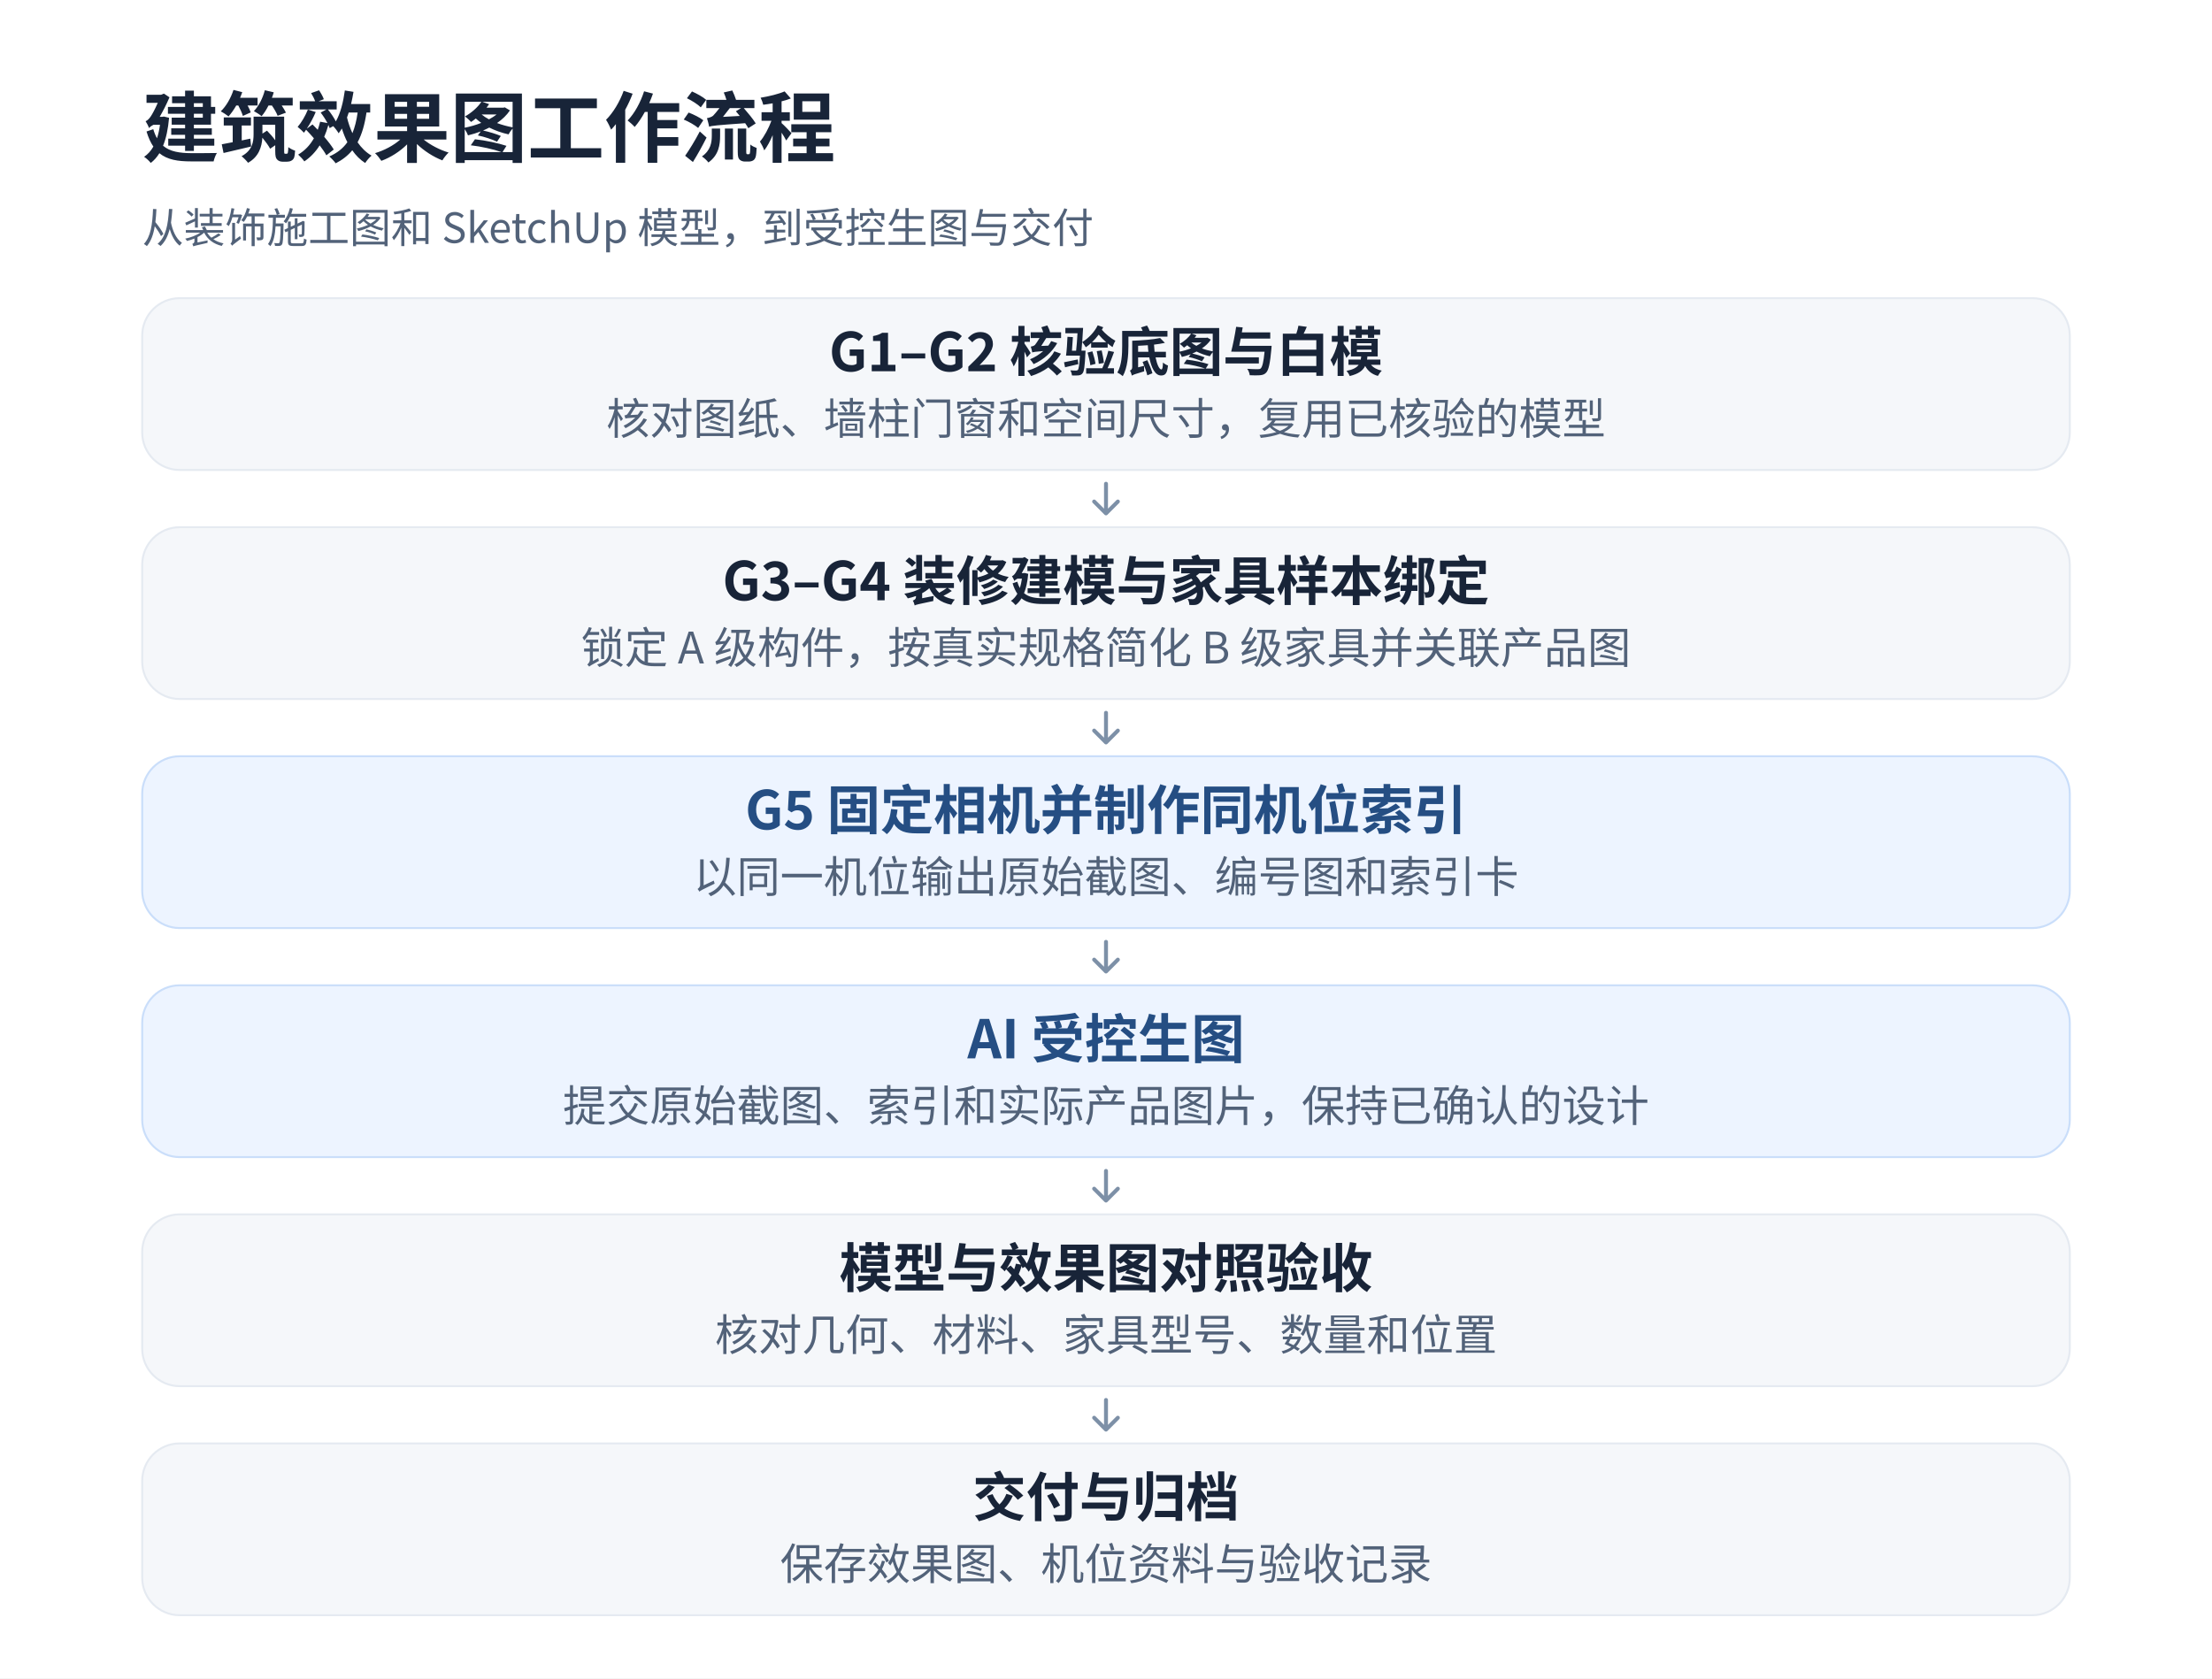
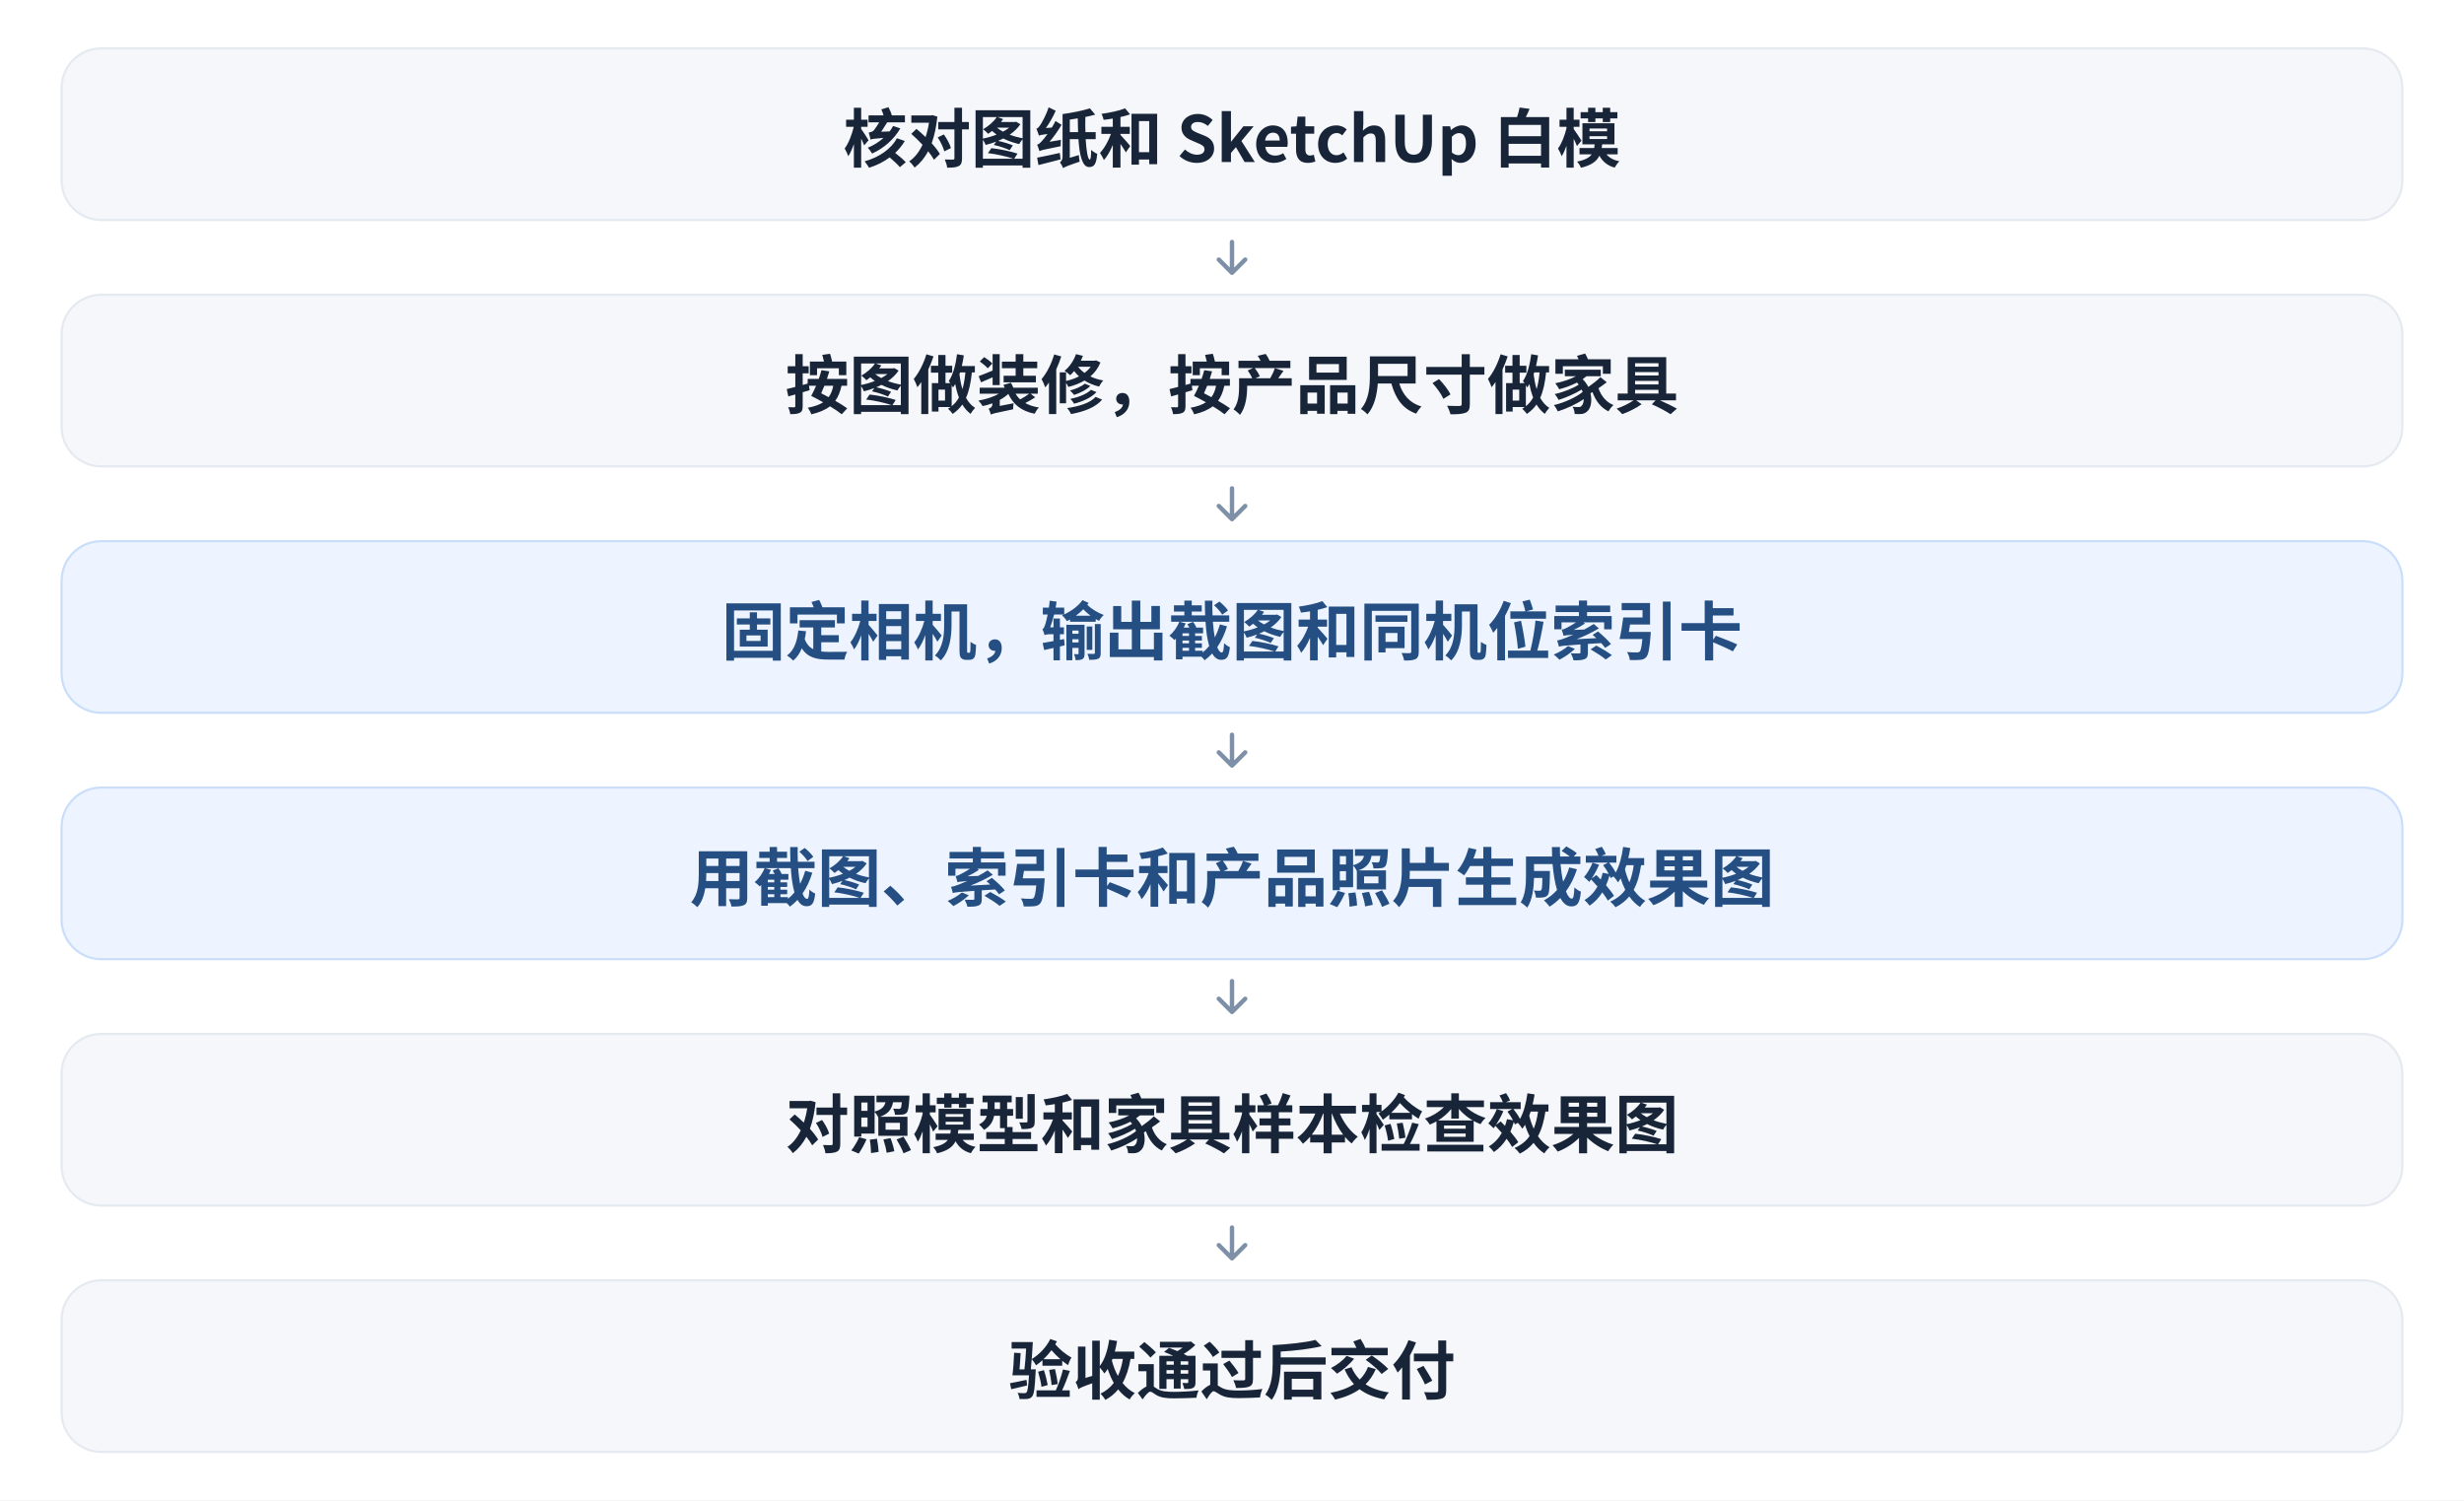
- <svg xmlns="http://www.w3.org/2000/svg" width="1120" height="850" viewBox="0 0 1120 850" role="img" aria-labelledby="title">
-   <rect width="1120" height="850" fill="#FFFFFF" />
-   <g font-family="'Microsoft YaHei', 'PingFang SC', 'Noto Sans CJK SC', 'Source Han Sans SC', sans-serif">
-     <text x="72" y="79" fill="#182438" font-size="39" font-weight="700">建筑效果图工作流程</text>
-     <text x="72" y="123" fill="#526279" font-size="21">从装饰施工图和 SketchUp 模型，到受控生图与交付</text>
-     <g text-anchor="middle">
-       <rect x="72" y="151" width="976" height="87" rx="19" fill="#F5F7FA" stroke="#E5EAF1" />
-       <text x="560" y="188" fill="#182438" font-size="27" font-weight="700">G1–G2  核验底图与白模</text>
-       <text x="560" y="220" fill="#526279" font-size="22">核对图纸、墙柱门窗和空间尺寸，复用已核验的模型</text>
-       <path d="M560 245v15m-6-6 6 6 6-6" fill="none" stroke="#7D90A7" stroke-width="2" stroke-linecap="round" stroke-linejoin="round" />
-       <rect x="72" y="267" width="976" height="87" rx="19" fill="#F5F7FA" stroke="#E5EAF1" />
-       <text x="560" y="304" fill="#182438" font-size="27" font-weight="700">G3–G4  装修建模与家具样本绑定</text>
-       <text x="560" y="336" fill="#526279" font-size="22">锁定 A 级构件，按真实规格简化 B 级家具并关联产品图</text>
-       <path d="M560 361v15m-6-6 6 6 6-6" fill="none" stroke="#7D90A7" stroke-width="2" stroke-linecap="round" stroke-linejoin="round" />
-       <rect x="72" y="383" width="976" height="87" rx="19" fill="#EDF4FF" stroke="#CADEFA" />
-       <text x="560" y="420" fill="#254E83" font-size="27" font-weight="700">G5  固定相机并制作同机位索引</text>
-       <text x="560" y="452" fill="#526279" font-size="22">以同一机位输出原始截图、编号图和索引卡</text>
-       <path d="M560 477v15m-6-6 6 6 6-6" fill="none" stroke="#7D90A7" stroke-width="2" stroke-linecap="round" stroke-linejoin="round" />
-       <rect x="72" y="499" width="976" height="87" rx="19" fill="#EDF4FF" stroke="#CADEFA" />
-       <text x="560" y="536" fill="#254E83" font-size="27" font-weight="700">AI 受控生图</text>
-       <text x="560" y="568" fill="#526279" font-size="22">提交原始截图、索引和实际产品图片，保持已确认的设计</text>
-       <path d="M560 593v15m-6-6 6 6 6-6" fill="none" stroke="#7D90A7" stroke-width="2" stroke-linecap="round" stroke-linejoin="round" />
-       <rect x="72" y="615" width="976" height="87" rx="19" fill="#F5F7FA" stroke="#E5EAF1" />
-       <text x="560" y="652" fill="#182438" font-size="27" font-weight="700">模型与效果图对照验收</text>
-       <text x="560" y="684" fill="#526279" font-size="22">核对几何、材料、家具型号、数量和位置</text>
-       <path d="M560 709v15m-6-6 6 6 6-6" fill="none" stroke="#7D90A7" stroke-width="2" stroke-linecap="round" stroke-linejoin="round" />
-       <rect x="72" y="731" width="976" height="87" rx="19" fill="#F5F7FA" stroke="#E5EAF1" />
-       <text x="560" y="768" fill="#182438" font-size="27" font-weight="700">交付与归档</text>
-       <text x="560" y="800" fill="#526279" font-size="22">保存效果图、机位资料与验收记录</text>
-     </g>
+ <svg xmlns="http://www.w3.org/2000/svg" width="1120" height="682" viewBox="0 0 1120 682" role="img" aria-label="建筑效果图工作流程">
+   <rect width="1120" height="682" fill="#FFFFFF" />
+   <g text-anchor="middle" dominant-baseline="central" font-family="'Microsoft YaHei', 'PingFang SC', 'Noto Sans CJK SC', 'Source Han Sans SC', sans-serif" font-size="29" font-weight="700">
+     <rect x="28" y="22" width="1064" height="78" rx="18" fill="#F5F7FA" stroke="#E5EAF1" />
+     <text x="560" y="61" fill="#182438">核对图纸和 SketchUp 白模</text>
+     <path d="M560 110v14m-6-6 6 6 6-6" fill="none" stroke="#7D90A7" stroke-width="2" stroke-linecap="round" stroke-linejoin="round" />
+     <rect x="28" y="134" width="1064" height="78" rx="18" fill="#F5F7FA" stroke="#E5EAF1" />
+     <text x="560" y="173" fill="#182438">按图做装修，按产品尺寸做家具</text>
+     <path d="M560 222v14m-6-6 6 6 6-6" fill="none" stroke="#7D90A7" stroke-width="2" stroke-linecap="round" stroke-linejoin="round" />
+     <rect x="28" y="246" width="1064" height="78" rx="18" fill="#EDF4FF" stroke="#CADEFA" />
+     <text x="560" y="285" fill="#254E83">固定相机，输出截图和同机位索引卡</text>
+     <path d="M560 334v14m-6-6 6 6 6-6" fill="none" stroke="#7D90A7" stroke-width="2" stroke-linecap="round" stroke-linejoin="round" />
+     <rect x="28" y="358" width="1064" height="78" rx="18" fill="#EDF4FF" stroke="#CADEFA" />
+     <text x="560" y="397" fill="#254E83">用截图、索引卡和产品照片生成效果图</text>
+     <path d="M560 446v14m-6-6 6 6 6-6" fill="none" stroke="#7D90A7" stroke-width="2" stroke-linecap="round" stroke-linejoin="round" />
+     <rect x="28" y="470" width="1064" height="78" rx="18" fill="#F5F7FA" stroke="#E5EAF1" />
+     <text x="560" y="509" fill="#182438">对照模型和家具样本检查效果图</text>
+     <path d="M560 558v14m-6-6 6 6 6-6" fill="none" stroke="#7D90A7" stroke-width="2" stroke-linecap="round" stroke-linejoin="round" />
+     <rect x="28" y="582" width="1064" height="78" rx="18" fill="#F5F7FA" stroke="#E5EAF1" />
+     <text x="560" y="621" fill="#182438">验收通过后交付</text>
  </g>
</svg>
